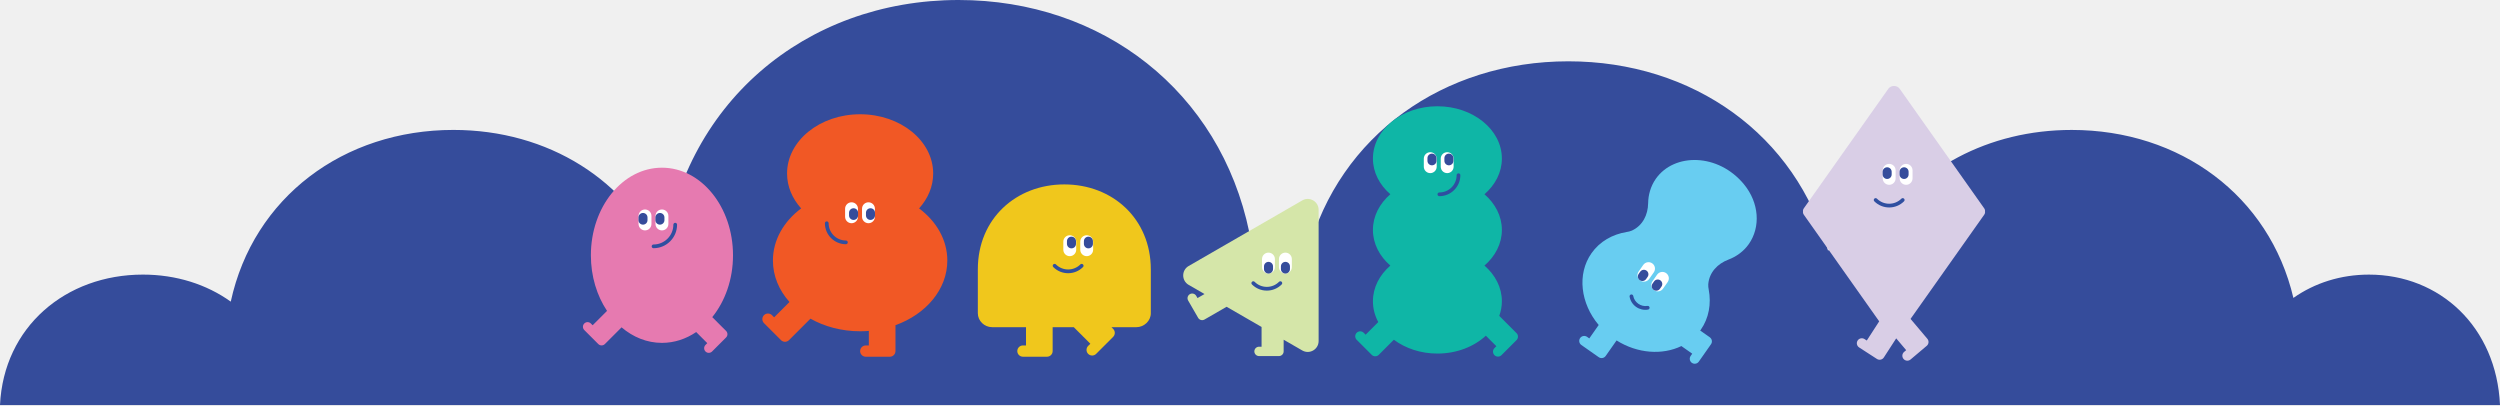
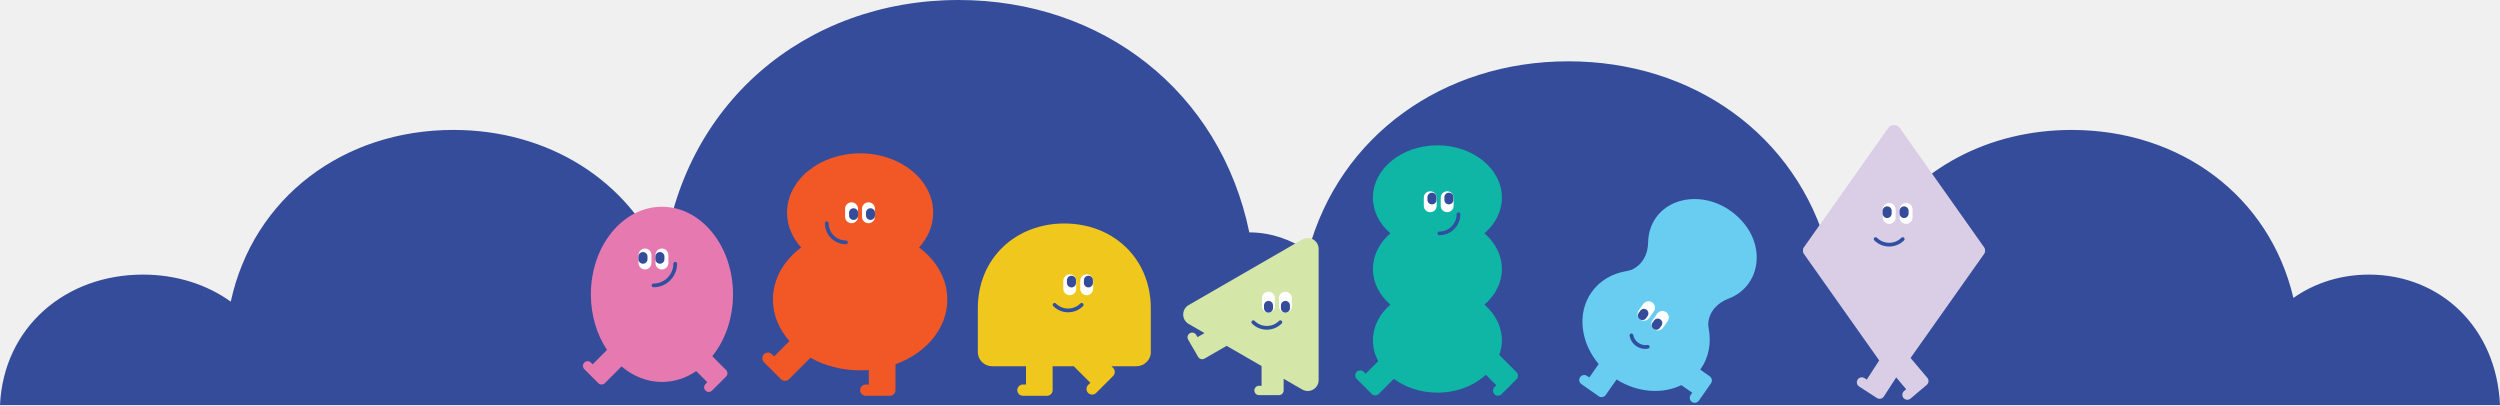
<svg xmlns="http://www.w3.org/2000/svg" id="Layer_1" version="1.1" viewBox="0 0 1919.73 311.03">
  <defs>
    <style>
      .st0 {
        fill: #f0c71c;
      }

      .st1 {
        fill: #d5e6a9;
      }

      .st2 {
        fill: #d9cee6;
      }

      .st3 {
        fill: #fff;
      }

      .st4 {
        fill: #f15825;
      }

      .st5 {
        fill: #0fb6a6;
      }

      .st6 {
        fill: #e67ab0;
      }

      .st7 {
        fill: #354c9b;
      }

      .st8 {
        fill: #2f4fa0;
      }

      .st9 {
        fill: #68cdf1;
      }
    </style>
  </defs>
-   <path class="st7" d="M1819.1,210.87c-21.7,0-41.67,6.41-58.02,17.9-18.49-78.58-87.07-128.99-170.23-128.99-63.89,0-119.18,29.75-149.77,79.03-13.49,1.28-26.14,5.97-37.36,13.64-24.25-88.81-103.66-145.37-199.43-145.37s-175.78,56.99-199.71,146.05c-13.35-9.41-28.75-14.59-45.25-14.7C936.9,69.92,846.31,0,736.09,0c-117.77,0-213.12,79.82-226.87,200.76-26.63-62.35-88.27-100.99-161.08-100.99-84.27,0-153.56,51.77-170.94,131.85-18.55-13.29-41.9-20.76-67.46-20.76-59.36,0-106.91,40.2-109.74,100.17h1919.73c-2.71-60.09-46.27-100.16-100.62-100.16Z" />
+   <path class="st7" d="M1819.1,210.87c-21.7,0-41.67,6.41-58.02,17.9-18.49-78.58-87.07-128.99-170.23-128.99-63.89,0-119.18,29.75-149.77,79.03-13.49,1.28-26.14,5.97-37.36,13.64-24.25-88.81-103.66-145.37-199.43-145.37s-175.78,56.99-199.71,146.05c-13.35-9.41-28.75-14.59-45.25-14.7C936.9,69.92,846.31,0,736.09,0,618.32,0,522.97,79.82,509.22,200.76c-26.63-62.35-88.27-100.99-161.08-100.99-84.27,0-153.56,51.77-170.94,131.85-18.55-13.29-41.9-20.76-67.46-20.76C50.38,210.86,2.83,251.06,0,311.03h1919.73c-2.71-60.09-46.27-100.16-100.62-100.16h-.01Z" />
  <g>
-     <path class="st4" d="M705.76,160.04h0c6.77-7.52,10.82-16.76,10.82-26.79,0-25.14-25.12-45.51-56.1-45.51s-56.1,20.38-56.1,45.51c0,10.03,4.04,19.27,10.82,26.79-13.32,9.93-21.68,24.18-21.68,40.01,0,11.89,4.72,22.89,12.72,31.84l-11.79,11.79-1.67-1.67c-1.68-1.68-4.44-1.68-6.12,0s-1.68,4.44,0,6.12l13.07,13.07c1.68,1.68,4.44,1.68,6.12,0l3.06-3.06,13.44-13.44c10.82,6.1,23.96,9.68,38.13,9.68,2.26,0,4.49-.09,6.69-.27v11.16h-2.36c-2.38,0-4.33,1.95-4.33,4.33s1.95,4.33,4.33,4.33h18.49c2.38,0,4.33-1.95,4.33-4.33v-19.89c23.45-8.45,39.81-27.5,39.81-49.66,0-15.84-8.36-30.08-21.68-40.01Z" />
+     <path class="st4" d="M705.76,190.04h0c6.77-7.52,10.82-16.76,10.82-26.79,0-25.14-25.12-45.51-56.1-45.51s-56.1,20.38-56.1,45.51c0,10.03,4.04,19.27,10.82,26.79-13.32,9.93-21.68,24.18-21.68,40.01,0,11.89,4.72,22.89,12.72,31.84l-11.79,11.79-1.67-1.67c-1.68-1.68-4.44-1.68-6.12,0s-1.68,4.44,0,6.12l13.07,13.07c1.68,1.68,4.44,1.68,6.12,0l3.06-3.06,13.44-13.44c10.82,6.1,23.96,9.68,38.13,9.68,2.26,0,4.49-.09,6.69-.27v11.16h-2.36c-2.38,0-4.33,1.95-4.33,4.33s1.95,4.33,4.33,4.33h18.49c2.38,0,4.33-1.95,4.33-4.33v-19.89c23.45-8.45,39.81-27.5,39.81-49.66,0-15.84-8.36-30.08-21.68-40.01h0Z" />
    <polygon class="st8" points="649.58 187.55 649.58 187.55 649.57 187.55 649.58 187.55" />
-     <path class="st8" d="M649.57,184.68c-7.32,0-13.27-5.95-13.27-13.27,0-.79-.64-1.43-1.43-1.43s-1.43.64-1.43,1.43c0,8.9,7.24,16.14,16.13,16.14.79-.01,1.43-.65,1.43-1.44s-.64-1.43-1.43-1.43Z" />
+     <path class="st8" d="M649.57,184.68c-7.32,0-13.27-5.95-13.27-13.27,0-.79-.64-1.43-1.43-1.43s-1.43.64-1.43,1.43c0,8.9,7.24,16.14,16.13,16.14.79,0,1.43-.65,1.43-1.44s-.64-1.43-1.43-1.43Z" />
    <path class="st3" d="M653.89,155.34c-2.73,0-4.95,2.22-4.95,4.95v6.17c0,2.73,2.22,4.95,4.95,4.95s4.95-2.22,4.95-4.95v-6.17c0-2.73-2.22-4.95-4.95-4.95Z" />
    <rect class="st7" x="651.97" y="159.91" width="6.94" height="8.98" rx="3.47" ry="3.47" />
    <path class="st3" d="M666.89,155.34c-2.73,0-4.95,2.22-4.95,4.95v6.17c0,2.73,2.22,4.95,4.95,4.95s4.95-2.22,4.95-4.95v-6.17c0-2.73-2.22-4.95-4.95-4.95Z" />
    <rect class="st7" x="664.97" y="159.91" width="6.94" height="8.98" rx="3.47" ry="3.47" />
  </g>
  <g>
-     <path class="st0" d="M817.29,141.61h0c-37.01-.01-66.42,26.31-66.42,65.16v33.76c0,5.81,4.94,10.71,11.01,10.71h25.98v14.02h-2.36c-2.38,0-4.33,1.95-4.33,4.33s1.95,4.33,4.33,4.33h18.49c2.38,0,4.33-1.95,4.33-4.33v-18.35h16.23l12.71,12.71-1.67,1.67c-1.68,1.68-1.68,4.44,0,6.12s4.44,1.68,6.12,0l13.07-13.07c1.68-1.68,1.68-4.44,0-6.12l-1.3-1.3h19.04c6.07,0,11.19-4.9,11.19-10.71v-33.58c0-39.03-29.41-65.35-66.42-65.35Z" />
-     <path class="st8" d="M829.6,203.05h0c-5.18,5.17-13.6,5.17-18.77,0-.56-.56-1.47-.56-2.03,0s-.56,1.47,0,2.03c3.15,3.15,7.28,4.72,11.41,4.72h.01c4.13,0,8.26-1.57,11.41-4.72.56-.56.56-1.47,0-2.03s-1.47-.56-2.03,0Z" />
-     <path class="st3" d="M821.46,180.64c-2.73,0-4.95,2.22-4.95,4.95v6.17c0,2.73,2.22,4.95,4.95,4.95s4.95-2.22,4.95-4.95v-6.17c0-2.73-2.22-4.95-4.95-4.95Z" />
-     <rect class="st7" x="819.31" y="181.74" width="6.94" height="8.98" rx="3.47" ry="3.47" />
-     <path class="st3" d="M834.47,180.64c-2.73,0-4.95,2.22-4.95,4.95v6.17c0,2.73,2.22,4.95,4.95,4.95s4.95-2.22,4.95-4.95v-6.17c0-2.73-2.22-4.95-4.95-4.95Z" />
-     <rect class="st7" x="832.32" y="181.74" width="6.94" height="8.98" rx="3.47" ry="3.47" />
+     <path class="st0" d="M817.29,171.61h0c-37.01,0-66.42,26.31-66.42,65.16v33.76c0,5.81,4.94,10.71,11.01,10.71h25.98v14.02h-2.36c-2.38,0-4.33,1.95-4.33,4.33s1.95,4.33,4.33,4.33h18.49c2.38,0,4.33-1.95,4.33-4.33v-18.35h16.23l12.71,12.71-1.67,1.67c-1.68,1.68-1.68,4.44,0,6.12s4.44,1.68,6.12,0l13.07-13.07c1.68-1.68,1.68-4.44,0-6.12l-1.3-1.3h19.04c6.07,0,11.19-4.9,11.19-10.71v-33.58c0-39.03-29.41-65.35-66.42-65.35h0Z" />
+     <path class="st8" d="M829.6,233.05h0c-5.18,5.17-13.6,5.17-18.77,0-.56-.56-1.47-.56-2.03,0s-.56,1.47,0,2.03c3.15,3.15,7.28,4.72,11.41,4.72h.01c4.13,0,8.26-1.57,11.41-4.72.56-.56.56-1.47,0-2.03s-1.47-.56-2.03,0h0Z" />
+     <path class="st3" d="M821.46,210.64c-2.73,0-4.95,2.22-4.95,4.95v6.17c0,2.73,2.22,4.95,4.95,4.95s4.95-2.22,4.95-4.95v-6.17c0-2.73-2.22-4.95-4.95-4.95Z" />
+     <rect class="st7" x="819.31" y="211.74" width="6.94" height="8.98" rx="3.47" ry="3.47" />
+     <path class="st3" d="M834.47,210.64c-2.73,0-4.95,2.22-4.95,4.95v6.17c0,2.73,2.22,4.95,4.95,4.95s4.95-2.22,4.95-4.95v-6.17c0-2.73-2.22-4.95-4.95-4.95Z" />
+     <rect class="st7" x="832.32" y="211.74" width="6.94" height="8.98" rx="3.47" ry="3.47" />
  </g>
  <g>
-     <path class="st5" d="M1164.5,255.78l-2.7-2.7-10.52-10.52c1.28-3.57,2-7.33,2-11.23,0-10.6-5.1-20.21-13.37-27.39,8.27-7.18,13.37-16.79,13.37-27.39s-5.1-20.21-13.37-27.39c8.27-7.18,13.37-16.79,13.37-27.39,0-22.18-22.17-40.17-49.51-40.17s-49.51,17.98-49.51,40.17c0,10.6,5.1,20.21,13.37,27.39-8.27,7.18-13.37,16.79-13.37,27.39s5.1,20.21,13.37,27.39c-8.27,7.18-13.37,16.79-13.37,27.39,0,5.68,1.47,11.08,4.1,15.98l-9.7,9.7-1.47-1.47c-1.49-1.49-3.92-1.49-5.4,0-1.49,1.49-1.49,3.92,0,5.4l11.54,11.54c1.49,1.49,3.92,1.49,5.4,0l2.7-2.7,8.9-8.9c8.81,6.57,20.54,10.62,33.45,10.62,14.84,0,28.12-5.33,37.2-13.72l8.07,8.07-1.47,1.47c-1.49,1.49-1.49,3.92,0,5.4,1.49,1.49,3.92,1.49,5.4,0l11.54-11.54c1.49-1.49,1.49-3.92,0-5.4h-.02Z" />
-     <path class="st8" d="M1119.96,133.09h0c-.79,0-1.43.64-1.43,1.43,0,7.32-5.95,13.27-13.27,13.27-.79,0-1.43.64-1.43,1.43s.64,1.43,1.43,1.43c8.9.01,16.14-7.23,16.14-16.13,0-.79-.64-1.43-1.43-1.43Z" />
-     <rect class="st3" x="1093.33" y="116.87" width="9.9" height="16.07" rx="4.95" ry="4.95" />
-     <path class="st7" d="M1099.6,117.97c-1.92,0-3.47,1.55-3.47,3.47v2.04c0,1.92,1.55,3.47,3.47,3.47s3.47-1.55,3.47-3.47v-2.04c0-1.92-1.55-3.47-3.47-3.47Z" />
-     <rect class="st3" x="1106.33" y="116.87" width="9.9" height="16.07" rx="4.95" ry="4.95" />
-     <path class="st7" d="M1112.6,117.97c-1.92,0-3.47,1.55-3.47,3.47v2.04c0,1.92,1.55,3.47,3.47,3.47s3.47-1.55,3.47-3.47v-2.04c0-1.92-1.55-3.47-3.47-3.47Z" />
+     <path class="st5" d="M1164.5,285.78l-2.7-2.7-10.52-10.52c1.28-3.57,2-7.33,2-11.23,0-10.6-5.1-20.21-13.37-27.39,8.27-7.18,13.37-16.79,13.37-27.39s-5.1-20.21-13.37-27.39c8.27-7.18,13.37-16.79,13.37-27.39,0-22.18-22.17-40.17-49.51-40.17s-49.51,17.98-49.51,40.17c0,10.6,5.1,20.21,13.37,27.39-8.27,7.18-13.37,16.79-13.37,27.39s5.1,20.21,13.37,27.39c-8.27,7.18-13.37,16.79-13.37,27.39,0,5.68,1.47,11.08,4.1,15.98l-9.7,9.7-1.47-1.47c-1.49-1.49-3.92-1.49-5.4,0-1.49,1.49-1.49,3.92,0,5.4l11.54,11.54c1.49,1.49,3.92,1.49,5.4,0l2.7-2.7,8.9-8.9c8.81,6.57,20.54,10.62,33.45,10.62,14.84,0,28.12-5.33,37.2-13.72l8.07,8.07-1.47,1.47c-1.49,1.49-1.49,3.92,0,5.4,1.49,1.49,3.92,1.49,5.4,0l11.54-11.54c1.49-1.49,1.49-3.92,0-5.4h-.02Z" />
+     <path class="st8" d="M1119.96,163.09h0c-.79,0-1.43.64-1.43,1.43,0,7.32-5.95,13.27-13.27,13.27-.79,0-1.43.64-1.43,1.43s.64,1.43,1.43,1.43c8.9,0,16.14-7.23,16.14-16.13,0-.79-.64-1.43-1.43-1.43h0Z" />
+     <rect class="st3" x="1093.33" y="146.87" width="9.9" height="16.07" rx="4.95" ry="4.95" />
+     <path class="st7" d="M1099.6,147.97c-1.92,0-3.47,1.55-3.47,3.47v2.04c0,1.92,1.55,3.47,3.47,3.47s3.47-1.55,3.47-3.47v-2.04c0-1.92-1.55-3.47-3.47-3.47Z" />
+     <rect class="st3" x="1106.33" y="146.87" width="9.9" height="16.07" rx="4.95" ry="4.95" />
+     <path class="st7" d="M1112.6,147.97c-1.92,0-3.47,1.55-3.47,3.47v2.04c0,1.92,1.55,3.47,3.47,3.47s3.47-1.55,3.47-3.47v-2.04c0-1.92-1.55-3.47-3.47-3.47Z" />
  </g>
  <g>
-     <polygon class="st1" points="1000.02 153.89 1000.02 153.89 1000.02 153.89 1000.02 153.89" />
-     <path class="st1" d="M1000.02,153.89h0l-87.26,50.37c-5.58,3.22-5.58,11.27,0,14.49l12.18,7.03-5.38,3.1-.98-1.69c-.99-1.71-3.19-2.3-4.9-1.31-1.71.99-2.3,3.19-1.31,4.9l7.66,13.27c.99,1.71,3.19,2.3,4.9,1.31l3.11-1.79,13.86-8,26.85,15.5v15.17h-1.96c-1.97,0-3.59,1.62-3.59,3.59s1.62,3.59,3.59,3.59h15.32c1.97,0,3.59-1.62,3.59-3.59v-8.97l14.31,8.26c5.58,3.22,12.55-.8,12.55-7.24v-100.75c0-6.44-6.97-10.46-12.55-7.24Z" />
-     <path class="st8" d="M982.16,216.4h0c-2.51,2.51-5.84,3.89-9.38,3.89s-6.87-1.38-9.38-3.89c-.56-.56-1.47-.56-2.03,0s-.56,1.47,0,2.03c3.05,3.05,7.1,4.73,11.41,4.73s8.36-1.68,11.41-4.73c.56-.56.56-1.47,0-2.03s-1.47-.56-2.03,0Z" />
-     <path class="st3" d="M974.04,193.99c-2.73,0-4.95,2.22-4.95,4.95v6.17c0,2.73,2.22,4.95,4.95,4.95s4.95-2.22,4.95-4.95v-6.17c0-2.73-2.22-4.95-4.95-4.95Z" />
-     <rect class="st7" x="970.61" y="201.08" width="6.94" height="8.98" rx="3.47" ry="3.47" />
-     <path class="st3" d="M987.05,193.99c-2.73,0-4.95,2.22-4.95,4.95v6.17c0,2.73,2.22,4.95,4.95,4.95s4.95-2.22,4.95-4.95v-6.17c0-2.73-2.22-4.95-4.95-4.95Z" />
-     <rect class="st7" x="983.61" y="201.08" width="6.94" height="8.98" rx="3.47" ry="3.47" />
+     <polygon class="st1" points="1000.02 183.89 1000.02 183.89 1000.02 183.89 1000.02 183.89" />
+     <path class="st1" d="M1000.02,183.89h0l-87.26,50.37c-5.58,3.22-5.58,11.27,0,14.49l12.18,7.03-5.38,3.1-.98-1.69c-.99-1.71-3.19-2.3-4.9-1.31s-2.3,3.19-1.31,4.9l7.66,13.27c.99,1.71,3.19,2.3,4.9,1.31l3.11-1.79,13.86-8,26.85,15.5v15.17h-1.96c-1.97,0-3.59,1.62-3.59,3.59s1.62,3.59,3.59,3.59h15.32c1.97,0,3.59-1.62,3.59-3.59v-8.97l14.31,8.26c5.58,3.22,12.55-.8,12.55-7.24v-100.75c0-6.44-6.97-10.46-12.55-7.24h.01Z" />
+     <path class="st8" d="M982.16,246.4h0c-2.51,2.51-5.84,3.89-9.38,3.89s-6.87-1.38-9.38-3.89c-.56-.56-1.47-.56-2.03,0s-.56,1.47,0,2.03c3.05,3.05,7.1,4.73,11.41,4.73s8.36-1.68,11.41-4.73c.56-.56.56-1.47,0-2.03s-1.47-.56-2.03,0h0Z" />
+     <path class="st3" d="M974.04,223.99c-2.73,0-4.95,2.22-4.95,4.95v6.17c0,2.73,2.22,4.95,4.95,4.95s4.95-2.22,4.95-4.95v-6.17c0-2.73-2.22-4.95-4.95-4.95Z" />
+     <rect class="st7" x="970.61" y="231.08" width="6.94" height="8.98" rx="3.47" ry="3.47" />
+     <path class="st3" d="M987.05,223.99c-2.73,0-4.95,2.22-4.95,4.95v6.17c0,2.73,2.22,4.95,4.95,4.95s4.95-2.22,4.95-4.95v-6.17c0-2.73-2.22-4.95-4.95-4.95Z" />
+     <rect class="st7" x="983.61" y="231.08" width="6.94" height="8.98" rx="3.47" ry="3.47" />
  </g>
  <g>
-     <path class="st6" d="M508.3,128.77h0c-30.14,0-54.57,30.11-54.57,67.26,0,16.21,4.65,31.07,12.4,42.69l-11.05,11.05-1.37-1.37c-1.39-1.39-3.65-1.39-5.04,0-1.39,1.39-1.39,3.65,0,5.04l10.76,10.76c1.39,1.39,3.65,1.39,5.04,0l2.52-2.52,10.31-10.31c8.81,7.51,19.49,11.92,31.01,11.92,9.53,0,18.49-3.02,26.29-8.31l8.52,8.52-1.37,1.37c-1.39,1.39-1.39,3.65,0,5.04s3.65,1.39,5.04,0l10.76-10.76c1.39-1.39,1.39-3.65,0-5.04l-2.52-2.52h-.02l-8.07-8.07c9.84-12.17,15.93-28.95,15.93-47.49,0-37.15-24.43-67.26-54.57-67.26Z" />
-     <polygon class="st8" points="501.84 190.6 501.84 190.6 501.83 190.6 501.84 190.6" />
-     <path class="st8" d="M518.49,171.09c-.79,0-1.43.64-1.43,1.43,0,8.39-6.83,15.22-15.22,15.22-.79,0-1.43.64-1.43,1.43s.64,1.43,1.43,1.43c9.98,0,18.08-8.1,18.08-18.08,0-.79-.64-1.43-1.43-1.43Z" />
-     <path class="st3" d="M495.3,160.85c-2.73,0-4.95,2.22-4.95,4.95v6.17c0,2.73,2.22,4.95,4.95,4.95s4.95-2.22,4.95-4.95v-6.17c0-2.73-2.22-4.95-4.95-4.95Z" />
-     <path class="st7" d="M493.75,163.53c-1.92,0-3.47,1.55-3.47,3.47v2.04c0,1.92,1.55,3.47,3.47,3.47s3.47-1.55,3.47-3.47v-2.04c0-1.92-1.55-3.47-3.47-3.47Z" />
-     <path class="st3" d="M508.3,160.85c-2.73,0-4.95,2.22-4.95,4.95v6.17c0,2.73,2.22,4.95,4.95,4.95s4.95-2.22,4.95-4.95v-6.17c0-2.73-2.22-4.95-4.95-4.95Z" />
-     <path class="st7" d="M506.75,163.53c-1.92,0-3.47,1.55-3.47,3.47v2.04c0,1.92,1.55,3.47,3.47,3.47s3.47-1.55,3.47-3.47v-2.04c0-1.92-1.55-3.47-3.47-3.47Z" />
+     <path class="st6" d="M508.3,158.77h0c-30.14,0-54.57,30.11-54.57,67.26,0,16.21,4.65,31.07,12.4,42.69l-11.05,11.05-1.37-1.37c-1.39-1.39-3.65-1.39-5.04,0s-1.39,3.65,0,5.04l10.76,10.76c1.39,1.39,3.65,1.39,5.04,0l2.52-2.52,10.31-10.31c8.81,7.51,19.49,11.92,31.01,11.92,9.53,0,18.49-3.02,26.29-8.31l8.52,8.52-1.37,1.37c-1.39,1.39-1.39,3.65,0,5.04s3.65,1.39,5.04,0l10.76-10.76c1.39-1.39,1.39-3.65,0-5.04l-2.52-2.52h-.02l-8.07-8.07c9.84-12.17,15.93-28.95,15.93-47.49,0-37.15-24.43-67.26-54.57-67.26h0Z" />
+     <polygon class="st8" points="501.84 220.6 501.84 220.6 501.83 220.6 501.84 220.6" />
+     <path class="st8" d="M518.49,201.09c-.79,0-1.43.64-1.43,1.43,0,8.39-6.83,15.22-15.22,15.22-.79,0-1.43.64-1.43,1.43s.64,1.43,1.43,1.43c9.98,0,18.08-8.1,18.08-18.08,0-.79-.64-1.43-1.43-1.43h0Z" />
+     <path class="st3" d="M495.3,190.85c-2.73,0-4.95,2.22-4.95,4.95v6.17c0,2.73,2.22,4.95,4.95,4.95s4.95-2.22,4.95-4.95v-6.17c0-2.73-2.22-4.95-4.95-4.95Z" />
+     <path class="st7" d="M493.75,193.53c-1.92,0-3.47,1.55-3.47,3.47v2.04c0,1.92,1.55,3.47,3.47,3.47s3.47-1.55,3.47-3.47v-2.04c0-1.92-1.55-3.47-3.47-3.47Z" />
+     <path class="st3" d="M508.3,190.85c-2.73,0-4.95,2.22-4.95,4.95v6.17c0,2.73,2.22,4.95,4.95,4.95s4.95-2.22,4.95-4.95v-6.17c0-2.73-2.22-4.95-4.95-4.95Z" />
+     <path class="st7" d="M506.75,193.53c-1.92,0-3.47,1.55-3.47,3.47v2.04c0,1.92,1.55,3.47,3.47,3.47s3.47-1.55,3.47-3.47v-2.04c0-1.92-1.55-3.47-3.47-3.47Z" />
  </g>
  <g>
-     <path class="st9" d="M1271.48,137.31h0c-2.03,2.89-3.48,6.03-4.46,9.3-.91,3.06-1.38,6.24-1.43,9.46-.13,8.99-4.27,17.19-12.35,20.93-.07.03-.14.06-.2.09-1.22.55-2.59.84-3.97,1.06-10.9,1.79-20.64,7.27-26.97,16.29-11.3,16.1-8.4,38.6,5.52,55.13l-7.22,10.29-1.71-1.2c-1.72-1.21-4.12-.79-5.32.93-1.21,1.72-.79,4.12.93,5.32l13.36,9.37c1.72,1.21,4.12.79,5.32-.93l2.2-3.13,6.17-8.8c16.17,10.16,35.26,11.36,49.76,4.32l8.34,5.85-1.2,1.71c-1.21,1.72-.79,4.12.93,5.32,1.72,1.21,4.12.79,5.32-.93l9.37-13.36c1.21-1.72.79-4.12-.93-5.32h.03l-3.13-2.19-4.29-3.01c.13-.18.29-.34.42-.53,6.33-9.02,8.17-20.04,6.14-30.9-.26-1.37-.45-2.75-.35-4.09,0-.07.01-.15.02-.22.77-8.87,7.07-15.55,15.48-18.73,3.01-1.14,5.84-2.66,8.4-4.56h.01c2.74-2.04,5.2-4.47,7.23-7.36,9.17-13.07,7.98-31.67-3.7-45.87-19.74-24.01-53.63-24.32-67.72-4.24Z" />
-     <path class="st8" d="M1265.03,234.9c-4.94.87-9.99-2.68-10.86-7.62-.14-.78-.88-1.3-1.66-1.16-.78.14-1.3.88-1.16,1.66.57,3.22,2.35,6.03,5.03,7.91,2.68,1.87,5.93,2.6,9.15,2.03.78-.14,1.3-.88,1.16-1.66-.14-.78-.88-1.3-1.66-1.16Z" />
-     <path class="st3" d="M1268.74,202.22c-2.24-1.57-5.33-1.03-6.9,1.21l-3.54,5.05c-1.57,2.24-1.03,5.33,1.21,6.9s5.33,1.03,6.9-1.21l3.54-5.05c1.57-2.24,1.03-5.33-1.21-6.9Z" />
-     <path class="st7" d="M1264.33,207.8c-1.57-1.1-3.73-.72-4.83.85l-1.17,1.67c-1.1,1.57-.72,3.73.85,4.83,1.57,1.1,3.73.72,4.83-.85l1.17-1.67c1.1-1.57.72-3.73-.85-4.83Z" />
-     <path class="st3" d="M1279.38,209.7c-2.24-1.57-5.32-1.03-6.9,1.21l-3.54,5.05c-1.57,2.24-1.03,5.33,1.21,6.9s5.32,1.03,6.9-1.21l3.54-5.05c1.57-2.24,1.03-5.33-1.21-6.9Z" />
-     <path class="st7" d="M1274.97,215.26c-1.57-1.1-3.73-.72-4.83.85l-1.17,1.67c-1.1,1.57-.72,3.73.85,4.83,1.57,1.1,3.73.72,4.83-.85l1.17-1.67c1.1-1.57.72-3.73-.85-4.83Z" />
+     <path class="st9" d="M1271.48,167.31h0c-2.03,2.89-3.48,6.03-4.46,9.3-.91,3.06-1.38,6.24-1.43,9.46-.13,8.99-4.27,17.19-12.35,20.93-.07.03-.14.06-.2.09-1.22.55-2.59.84-3.97,1.06-10.9,1.79-20.64,7.27-26.97,16.29-11.3,16.1-8.4,38.6,5.52,55.13l-7.22,10.29-1.71-1.2c-1.72-1.21-4.12-.79-5.32.93-1.21,1.72-.79,4.12.93,5.32l13.36,9.37c1.72,1.21,4.12.79,5.32-.93l2.2-3.13,6.17-8.8c16.17,10.16,35.26,11.36,49.76,4.32l8.34,5.85-1.2,1.71c-1.21,1.72-.79,4.12.93,5.32,1.72,1.21,4.12.79,5.32-.93l9.37-13.36c1.21-1.72.79-4.12-.93-5.32h.03l-3.13-2.19-4.29-3.01c.13-.18.29-.34.42-.53,6.33-9.02,8.17-20.04,6.14-30.9-.26-1.37-.45-2.75-.35-4.09,0-.07.01-.15.02-.22.77-8.87,7.07-15.55,15.48-18.73,3.01-1.14,5.84-2.66,8.4-4.56h.01c2.74-2.04,5.2-4.47,7.23-7.36,9.17-13.07,7.98-31.67-3.7-45.87-19.74-24.01-53.63-24.32-67.72-4.24h0Z" />
+     <path class="st8" d="M1265.03,264.9c-4.94.87-9.99-2.68-10.86-7.62-.14-.78-.88-1.3-1.66-1.16s-1.3.88-1.16,1.66c.57,3.22,2.35,6.03,5.03,7.91,2.68,1.87,5.93,2.6,9.15,2.03.78-.14,1.3-.88,1.16-1.66s-.88-1.3-1.66-1.16Z" />
+     <path class="st3" d="M1268.74,232.22c-2.24-1.57-5.33-1.03-6.9,1.21l-3.54,5.05c-1.57,2.24-1.03,5.33,1.21,6.9s5.33,1.03,6.9-1.21l3.54-5.05c1.57-2.24,1.03-5.33-1.21-6.9Z" />
+     <path class="st7" d="M1264.33,237.8c-1.57-1.1-3.73-.72-4.83.85l-1.17,1.67c-1.1,1.57-.72,3.73.85,4.83s3.73.72,4.83-.85l1.17-1.67c1.1-1.57.72-3.73-.85-4.83Z" />
+     <path class="st3" d="M1279.38,239.7c-2.24-1.57-5.32-1.03-6.9,1.21l-3.54,5.05c-1.57,2.24-1.03,5.33,1.21,6.9s5.32,1.03,6.9-1.21l3.54-5.05c1.57-2.24,1.03-5.33-1.21-6.9Z" />
+     <path class="st7" d="M1274.97,245.26c-1.57-1.1-3.73-.72-4.83.85l-1.17,1.67c-1.1,1.57-.72,3.73.85,4.83s3.73.72,4.83-.85l1.17-1.67c1.1-1.57.72-3.73-.85-4.83Z" />
  </g>
  <g>
-     <polygon class="st2" points="1524.26 162.43 1524.27 162.42 1524.26 162.42 1524.26 162.43" />
-     <path class="st2" d="M1524.27,162.42s0,0,0,.01h0s0-.01,0-.01c.12-.81-.06-1.66-.63-2.46l-64.97-91.9c-1.9-2.69-6.65-2.69-8.55,0l-64.97,91.9c-.57.8-.75,1.66-.63,2.47-.12.81.06,1.67.63,2.47l57.87,81.86-9.53,14.73-1.75-1.13c-1.76-1.14-4.14-.63-5.28,1.13s-.63,4.14,1.13,5.29l13.7,8.86c1.76,1.14,4.14.63,5.28-1.13l2.08-3.21,7.43-11.48,7.66,9.07-1.59,1.34c-1.61,1.36-1.81,3.78-.45,5.39,1.36,1.61,3.78,1.81,5.39.45l12.46-10.53c1.61-1.36,1.81-3.78.45-5.39l-2.47-2.92-10.43-12.35,56.55-79.99c.57-.8.75-1.66.63-2.47h0Z" />
-     <path class="st8" d="M1460.07,152.56c-5.18,5.17-13.6,5.17-18.77,0-.56-.56-1.47-.56-2.03,0s-.56,1.47,0,2.03c3.15,3.15,7.28,4.72,11.41,4.72h.01c4.13,0,8.26-1.57,11.41-4.72.56-.56.56-1.47,0-2.03s-1.47-.56-2.03,0Z" />
-     <rect class="st3" x="1445.73" y="125.85" width="9.9" height="16.07" rx="4.95" ry="4.95" />
-     <path class="st7" d="M1449.13,128.45c-1.92,0-3.47,1.55-3.47,3.47v2.04c0,1.92,1.55,3.47,3.47,3.47s3.47-1.55,3.47-3.47v-2.04c0-1.92-1.55-3.47-3.47-3.47Z" />
-     <rect class="st3" x="1458.73" y="125.85" width="9.9" height="16.07" rx="4.95" ry="4.95" />
-     <path class="st7" d="M1462.13,128.45c-1.92,0-3.47,1.55-3.47,3.47v2.04c0,1.92,1.55,3.47,3.47,3.47s3.47-1.55,3.47-3.47v-2.04c0-1.92-1.55-3.47-3.47-3.47Z" />
+     <polygon class="st2" points="1524.26 192.43 1524.27 192.42 1524.26 192.42 1524.26 192.43" />
+     <path class="st2" d="M1524.27,192.42h0s0,0,0,0c.12-.81-.06-1.66-.63-2.46l-64.97-91.9c-1.9-2.69-6.65-2.69-8.55,0l-64.97,91.9c-.57.8-.75,1.66-.63,2.47-.12.81.06,1.67.63,2.47l57.87,81.86-9.53,14.73-1.75-1.13c-1.76-1.14-4.14-.63-5.28,1.13s-.63,4.14,1.13,5.29l13.7,8.86c1.76,1.14,4.14.63,5.28-1.13l2.08-3.21,7.43-11.48,7.66,9.07-1.59,1.34c-1.61,1.36-1.81,3.78-.45,5.39,1.36,1.61,3.78,1.81,5.39.45l12.46-10.53c1.61-1.36,1.81-3.78.45-5.39l-2.47-2.92-10.43-12.35,56.55-79.99c.57-.8.75-1.66.63-2.47h-.01Z" />
+     <path class="st8" d="M1460.07,182.56c-5.18,5.17-13.6,5.17-18.77,0-.56-.56-1.47-.56-2.03,0s-.56,1.47,0,2.03c3.15,3.15,7.28,4.72,11.41,4.72h.01c4.13,0,8.26-1.57,11.41-4.72.56-.56.56-1.47,0-2.03s-1.47-.56-2.03,0Z" />
+     <rect class="st3" x="1445.73" y="155.85" width="9.9" height="16.07" rx="4.95" ry="4.95" />
+     <path class="st7" d="M1449.13,158.45c-1.92,0-3.47,1.55-3.47,3.47v2.04c0,1.92,1.55,3.47,3.47,3.47s3.47-1.55,3.47-3.47v-2.04c0-1.92-1.55-3.47-3.47-3.47Z" />
+     <rect class="st3" x="1458.73" y="155.85" width="9.9" height="16.07" rx="4.95" ry="4.95" />
+     <path class="st7" d="M1462.13,158.45c-1.92,0-3.47,1.55-3.47,3.47v2.04c0,1.92,1.55,3.47,3.47,3.47s3.47-1.55,3.47-3.47v-2.04c0-1.92-1.55-3.47-3.47-3.47Z" />
  </g>
</svg>
